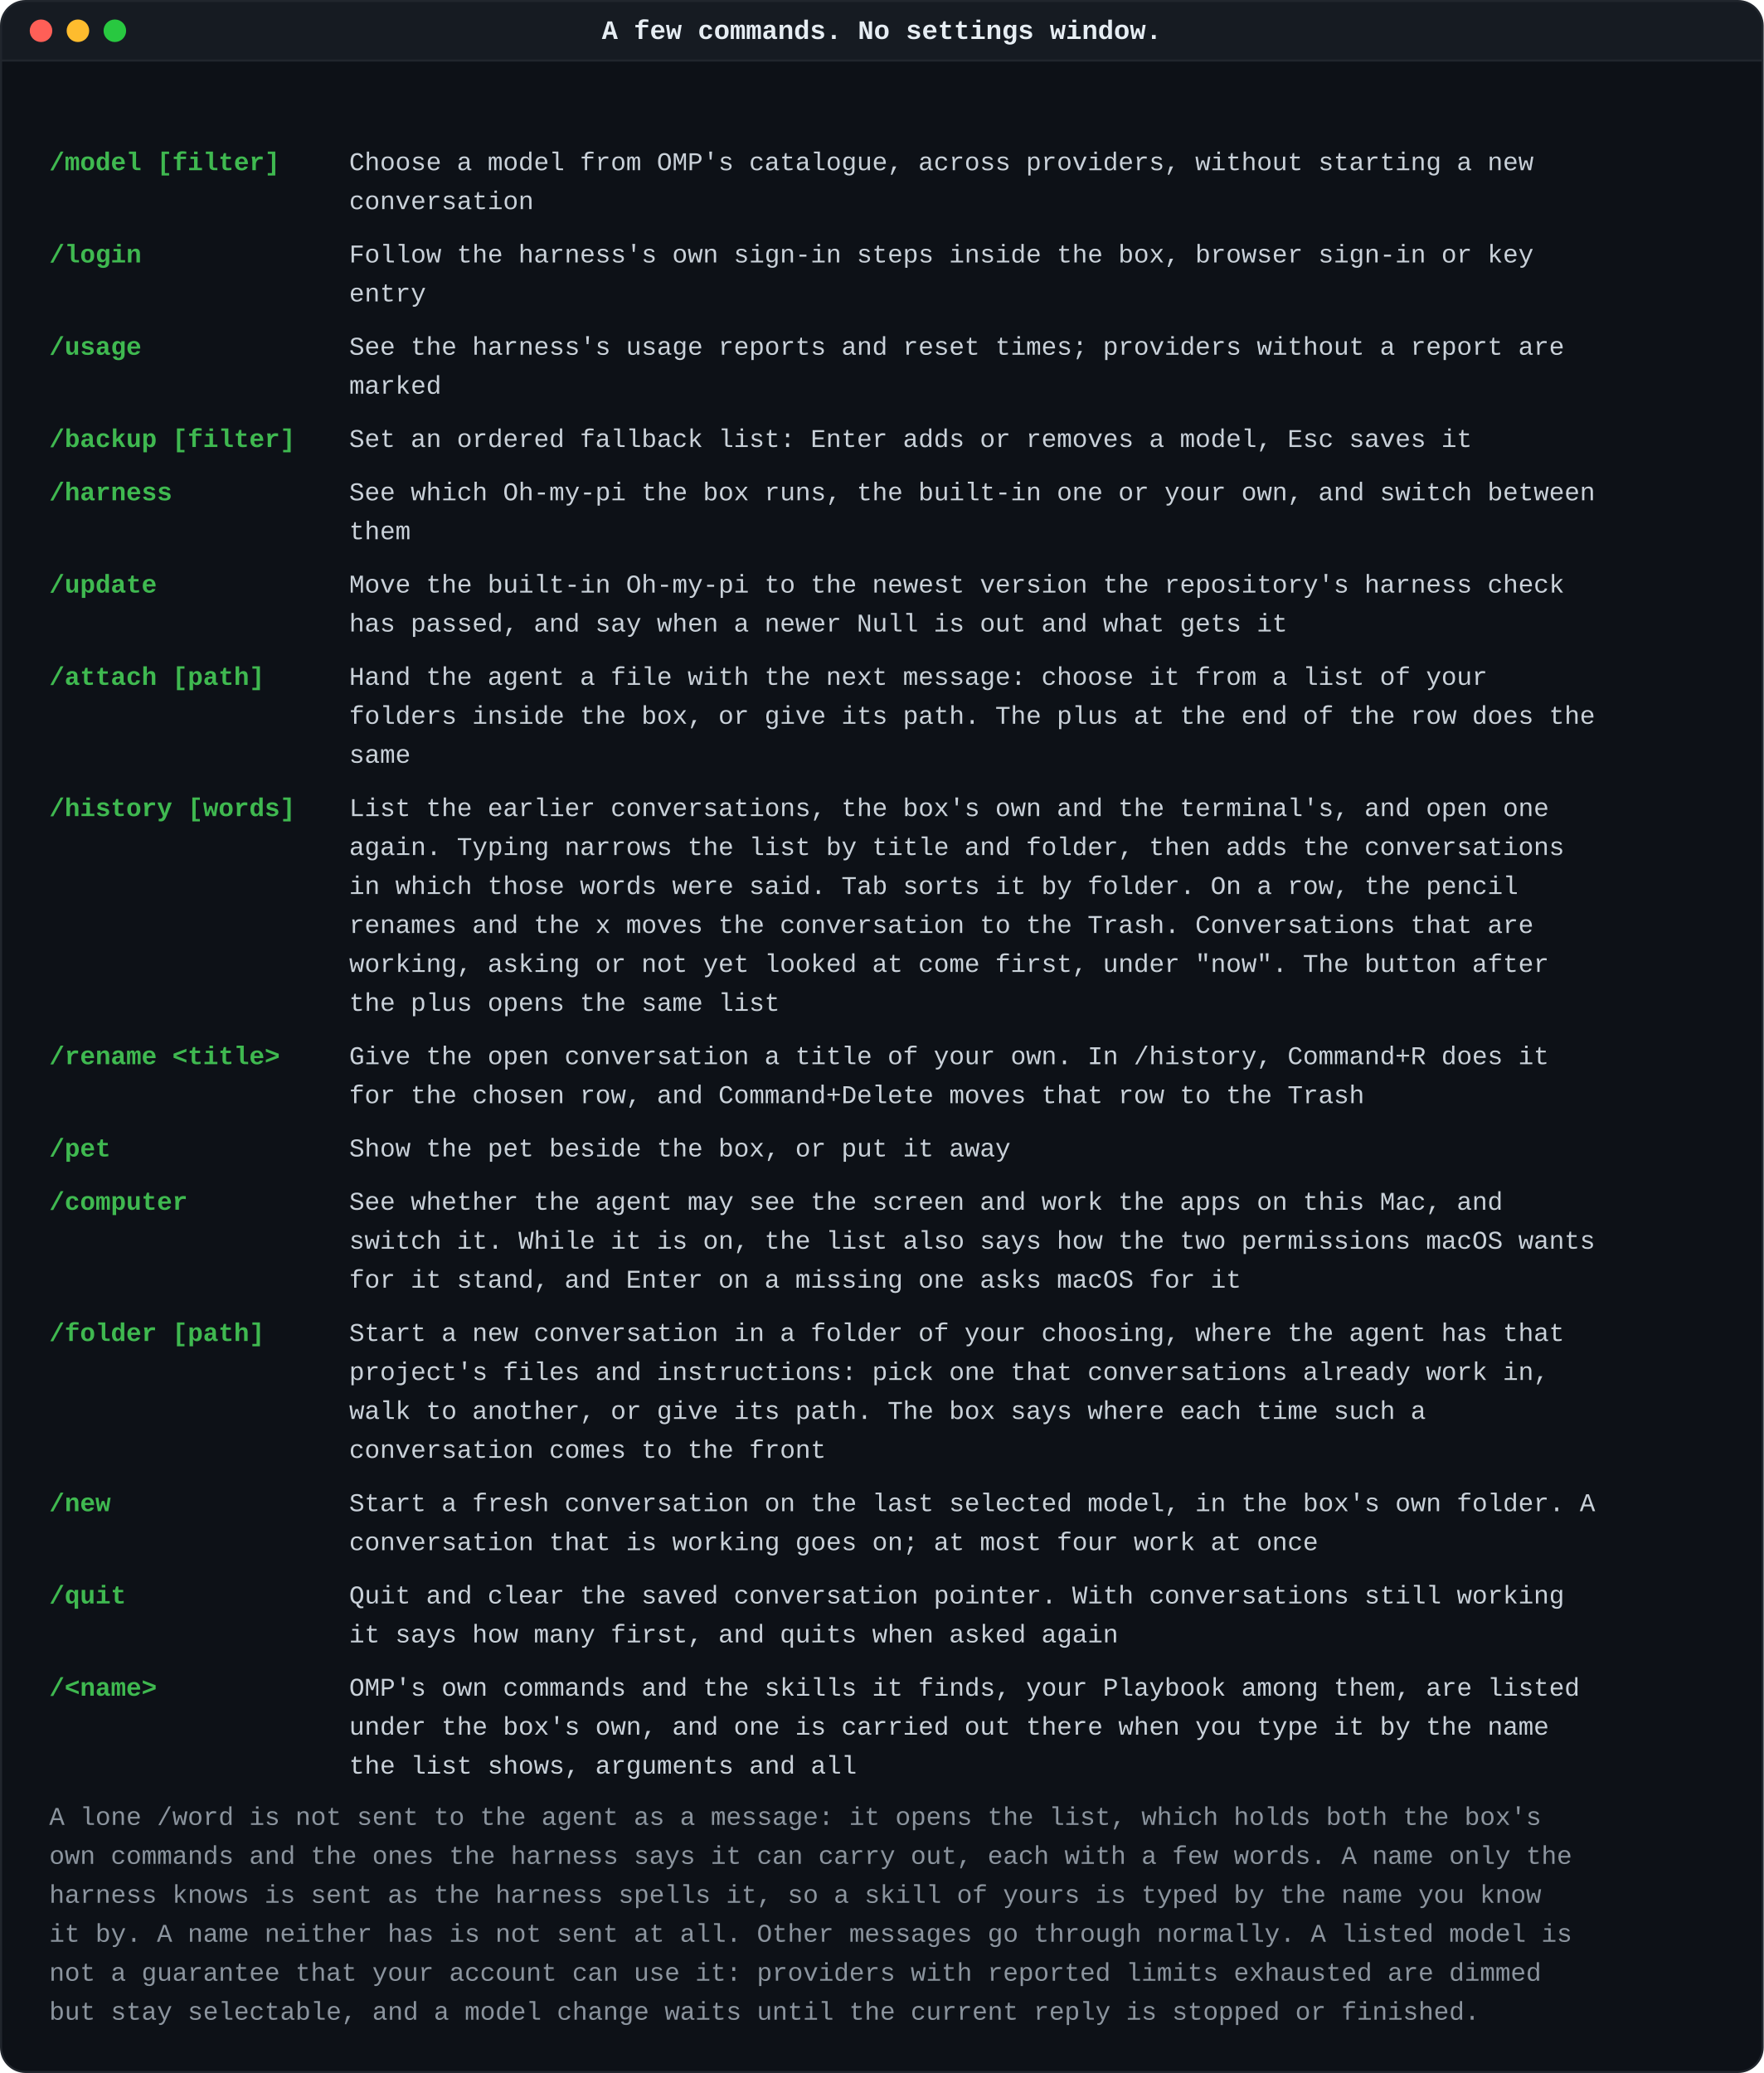
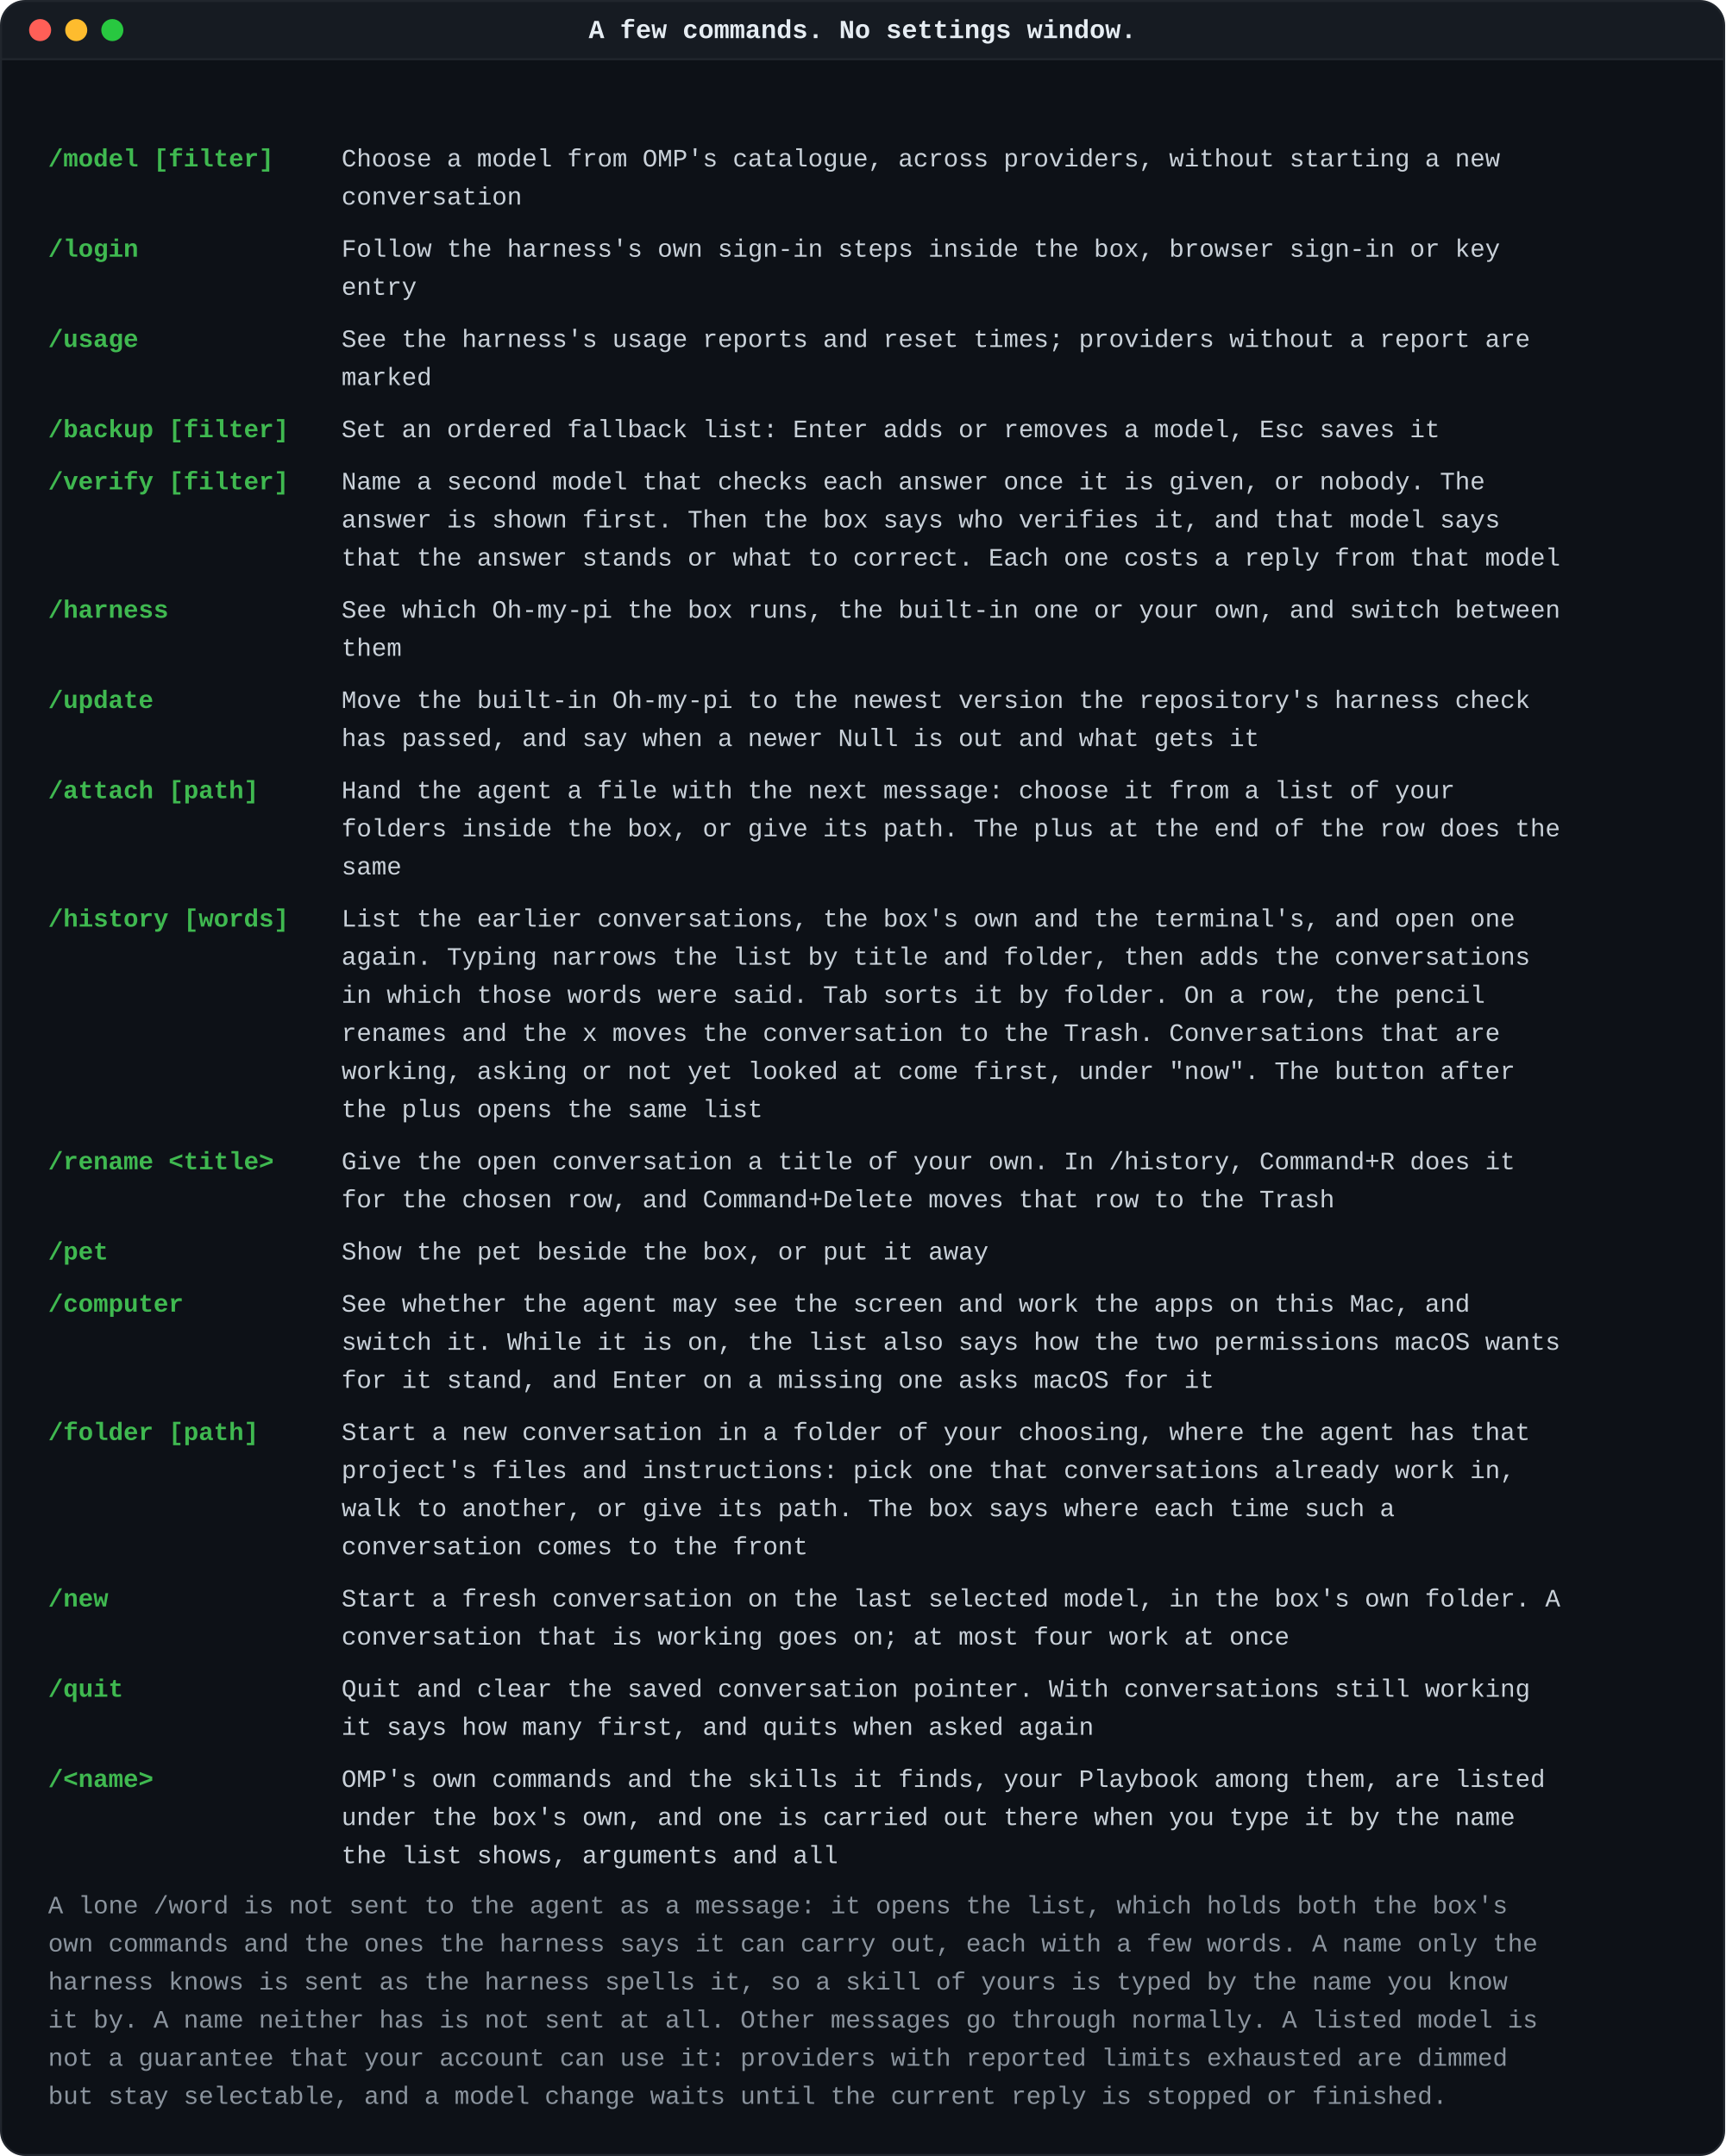
- <svg xmlns="http://www.w3.org/2000/svg" viewBox="0 0 860 1011" width="860" height="1011" fill="none" role="img" aria-label="A few commands. No settings window.. /model [filter]: Choose a model from OMP's catalogue, across providers, without starting a new conversation /login: Follow the harness's own sign-in steps inside the box, browser sign-in or key entry /usage: See the harness's usage reports and reset times; providers without a report are marked /backup [filter]: Set an ordered fallback list: Enter adds or removes a model, Esc saves it /harness: See which Oh-my-pi the box runs, the built-in one or your own, and switch between them /update: Move the built-in Oh-my-pi to the newest version the repository's harness check has passed, and say when a newer Null is out and what gets it /attach [path]: Hand the agent a file with the next message: choose it from a list of your folders inside the box, or give its path. The plus at the end of the row does the same /history [words]: List the earlier conversations, the box's own and the terminal's, and open one again. Typing narrows the list by title and folder, then adds the conversations in which those words were said. Tab sorts it by folder. On a row, the pencil renames and the x moves the conversation to the Trash. Conversations that are working, asking or not yet looked at come first, under &quot;now&quot;. The button after the plus opens the same list /rename &lt;title&gt;: Give the open conversation a title of your own. In /history, Command+R does it for the chosen row, and Command+Delete moves that row to the Trash /pet: Show the pet beside the box, or put it away /computer: See whether the agent may see the screen and work the apps on this Mac, and switch it. While it is on, the list also says how the two permissions macOS wants for it stand, and Enter on a missing one asks macOS for it /folder [path]: Start a new conversation in a folder of your choosing, where the agent has that project's files and instructions: pick one that conversations already work in, walk to another, or give its path. The box says where each time such a conversation comes to the front /new: Start a fresh conversation on the last selected model, in the box's own folder. A conversation that is working goes on; at most four work at once /quit: Quit and clear the saved conversation pointer. With conversations still working it says how many first, and quits when asked again /&lt;name&gt;: OMP's own commands and the skills it finds, your Playbook among them, are listed under the box's own, and one is carried out there when you type it by the name the list shows, arguments and all A lone /word is not sent to the agent as a message: it opens the list, which holds both the box's own commands and the ones the harness says it can carry out, each with a few words. A name only the harness knows is sent as the harness spells it, so a skill of yours is typed by the name you know it by. A name neither has is not sent at all. Other messages go through normally. A listed model is not a guarantee that your account can use it: providers with reported limits exhausted are dimmed but stay selectable, and a model change waits until the current reply is stopped or finished.">
+ <svg xmlns="http://www.w3.org/2000/svg" viewBox="0 0 860 1075" width="860" height="1075" fill="none" role="img" aria-label="A few commands. No settings window.. /model [filter]: Choose a model from OMP's catalogue, across providers, without starting a new conversation /login: Follow the harness's own sign-in steps inside the box, browser sign-in or key entry /usage: See the harness's usage reports and reset times; providers without a report are marked /backup [filter]: Set an ordered fallback list: Enter adds or removes a model, Esc saves it /verify [filter]: Name a second model that checks each answer once it is given, or nobody. The answer is shown first. Then the box says who verifies it, and that model says that the answer stands or what to correct. Each one costs a reply from that model /harness: See which Oh-my-pi the box runs, the built-in one or your own, and switch between them /update: Move the built-in Oh-my-pi to the newest version the repository's harness check has passed, and say when a newer Null is out and what gets it /attach [path]: Hand the agent a file with the next message: choose it from a list of your folders inside the box, or give its path. The plus at the end of the row does the same /history [words]: List the earlier conversations, the box's own and the terminal's, and open one again. Typing narrows the list by title and folder, then adds the conversations in which those words were said. Tab sorts it by folder. On a row, the pencil renames and the x moves the conversation to the Trash. Conversations that are working, asking or not yet looked at come first, under &quot;now&quot;. The button after the plus opens the same list /rename &lt;title&gt;: Give the open conversation a title of your own. In /history, Command+R does it for the chosen row, and Command+Delete moves that row to the Trash /pet: Show the pet beside the box, or put it away /computer: See whether the agent may see the screen and work the apps on this Mac, and switch it. While it is on, the list also says how the two permissions macOS wants for it stand, and Enter on a missing one asks macOS for it /folder [path]: Start a new conversation in a folder of your choosing, where the agent has that project's files and instructions: pick one that conversations already work in, walk to another, or give its path. The box says where each time such a conversation comes to the front /new: Start a fresh conversation on the last selected model, in the box's own folder. A conversation that is working goes on; at most four work at once /quit: Quit and clear the saved conversation pointer. With conversations still working it says how many first, and quits when asked again /&lt;name&gt;: OMP's own commands and the skills it finds, your Playbook among them, are listed under the box's own, and one is carried out there when you type it by the name the list shows, arguments and all A lone /word is not sent to the agent as a message: it opens the list, which holds both the box's own commands and the ones the harness says it can carry out, each with a few words. A name only the harness knows is sent as the harness spells it, so a skill of yours is typed by the name you know it by. A name neither has is not sent at all. Other messages go through normally. A listed model is not a guarantee that your account can use it: providers with reported limits exhausted are dimmed but stay selectable, and a model change waits until the current reply is stopped or finished.">
  <style>
    text { font-family: ui-monospace,SFMono-Regular,'SF Mono',Menlo,Consolas,'Liberation Mono',monospace; }
    .rise { animation: rise .35s ease-out both; }
    .fade { animation: fade .4s ease-out both; }
    .blink { animation: blink 1.1s steps(1) infinite; }
    @keyframes rise { from { opacity: 0; transform: translateY(4px); } }
    @keyframes fade { from { opacity: 0; } }
    @keyframes blink { 50% { opacity: 0; } }
    @keyframes hold { 0%, 99.9% { opacity: 1; } 100% { opacity: 0; } }
    @media (prefers-reduced-motion: reduce) { * { animation: none !important; } }
  </style>
  <clipPath id="win">
-     <rect x="0.5" y="0.5" width="859" height="1010" rx="12" />
+     <rect x="0.5" y="0.5" width="859" height="1074" rx="12" />
  </clipPath>
  <g clip-path="url(#win)">
-     <rect width="860" height="1011" fill="#0D1117" />
+     <rect width="860" height="1075" fill="#0D1117" />
    <rect width="860" height="30" fill="#161B22" />
    <path d="M0 29.5H860" stroke="#21262D" />
    <circle cx="20" cy="15.0" r="5.5" fill="#FF5F57" />
    <circle cx="38" cy="15.0" r="5.5" fill="#FEBC2E" />
    <circle cx="56" cy="15.0" r="5.5" fill="#28C840" />
    <text x="430.0" y="19.0" font-size="13" font-weight="600" fill="#E6EDF3" text-anchor="middle">A few commands. No settings window.</text>
    <text x="24" y="83.0" font-size="12.5" font-weight="700" fill="#3FB950">/model [filter]</text>
    <text x="170.25" y="83.0" font-size="12.5" fill="#C9D1D9">Choose a model from OMP's catalogue, across providers, without starting a new</text>
    <text x="170.25" y="102.0" font-size="12.5" fill="#C9D1D9">conversation</text>
    <text x="24" y="128.0" font-size="12.5" font-weight="700" fill="#3FB950">/login</text>
    <text x="170.25" y="128.0" font-size="12.5" fill="#C9D1D9">Follow the harness's own sign-in steps inside the box, browser sign-in or key</text>
    <text x="170.25" y="147.0" font-size="12.5" fill="#C9D1D9">entry</text>
    <text x="24" y="173.0" font-size="12.5" font-weight="700" fill="#3FB950">/usage</text>
    <text x="170.25" y="173.0" font-size="12.5" fill="#C9D1D9">See the harness's usage reports and reset times; providers without a report are</text>
    <text x="170.25" y="192.0" font-size="12.5" fill="#C9D1D9">marked</text>
    <text x="24" y="218.0" font-size="12.5" font-weight="700" fill="#3FB950">/backup [filter]</text>
    <text x="170.25" y="218.0" font-size="12.5" fill="#C9D1D9">Set an ordered fallback list: Enter adds or removes a model, Esc saves it</text>
-     <text x="24" y="244.0" font-size="12.5" font-weight="700" fill="#3FB950">/harness</text>
-     <text x="170.25" y="244.0" font-size="12.5" fill="#C9D1D9">See which Oh-my-pi the box runs, the built-in one or your own, and switch between</text>
-     <text x="170.25" y="263.0" font-size="12.5" fill="#C9D1D9">them</text>
-     <text x="24" y="289.0" font-size="12.5" font-weight="700" fill="#3FB950">/update</text>
-     <text x="170.25" y="289.0" font-size="12.5" fill="#C9D1D9">Move the built-in Oh-my-pi to the newest version the repository's harness check</text>
-     <text x="170.25" y="308.0" font-size="12.5" fill="#C9D1D9">has passed, and say when a newer Null is out and what gets it</text>
-     <text x="24" y="334.0" font-size="12.5" font-weight="700" fill="#3FB950">/attach [path]</text>
-     <text x="170.25" y="334.0" font-size="12.5" fill="#C9D1D9">Hand the agent a file with the next message: choose it from a list of your</text>
-     <text x="170.25" y="353.0" font-size="12.5" fill="#C9D1D9">folders inside the box, or give its path. The plus at the end of the row does the</text>
-     <text x="170.25" y="372.0" font-size="12.5" fill="#C9D1D9">same</text>
-     <text x="24" y="398.0" font-size="12.5" font-weight="700" fill="#3FB950">/history [words]</text>
-     <text x="170.25" y="398.0" font-size="12.5" fill="#C9D1D9">List the earlier conversations, the box's own and the terminal's, and open one</text>
-     <text x="170.25" y="417.0" font-size="12.5" fill="#C9D1D9">again. Typing narrows the list by title and folder, then adds the conversations</text>
-     <text x="170.25" y="436.0" font-size="12.5" fill="#C9D1D9">in which those words were said. Tab sorts it by folder. On a row, the pencil</text>
-     <text x="170.25" y="455.0" font-size="12.5" fill="#C9D1D9">renames and the x moves the conversation to the Trash. Conversations that are</text>
-     <text x="170.25" y="474.0" font-size="12.5" fill="#C9D1D9">working, asking or not yet looked at come first, under "now". The button after</text>
-     <text x="170.25" y="493.0" font-size="12.5" fill="#C9D1D9">the plus opens the same list</text>
-     <text x="24" y="519.0" font-size="12.5" font-weight="700" fill="#3FB950">/rename &lt;title&gt;</text>
-     <text x="170.25" y="519.0" font-size="12.5" fill="#C9D1D9">Give the open conversation a title of your own. In /history, Command+R does it</text>
-     <text x="170.25" y="538.0" font-size="12.5" fill="#C9D1D9">for the chosen row, and Command+Delete moves that row to the Trash</text>
-     <text x="24" y="564.0" font-size="12.5" font-weight="700" fill="#3FB950">/pet</text>
-     <text x="170.25" y="564.0" font-size="12.5" fill="#C9D1D9">Show the pet beside the box, or put it away</text>
-     <text x="24" y="590.0" font-size="12.5" font-weight="700" fill="#3FB950">/computer</text>
-     <text x="170.25" y="590.0" font-size="12.5" fill="#C9D1D9">See whether the agent may see the screen and work the apps on this Mac, and</text>
-     <text x="170.25" y="609.0" font-size="12.5" fill="#C9D1D9">switch it. While it is on, the list also says how the two permissions macOS wants</text>
-     <text x="170.25" y="628.0" font-size="12.5" fill="#C9D1D9">for it stand, and Enter on a missing one asks macOS for it</text>
-     <text x="24" y="654.0" font-size="12.5" font-weight="700" fill="#3FB950">/folder [path]</text>
-     <text x="170.25" y="654.0" font-size="12.5" fill="#C9D1D9">Start a new conversation in a folder of your choosing, where the agent has that</text>
-     <text x="170.25" y="673.0" font-size="12.5" fill="#C9D1D9">project's files and instructions: pick one that conversations already work in,</text>
-     <text x="170.25" y="692.0" font-size="12.5" fill="#C9D1D9">walk to another, or give its path. The box says where each time such a</text>
-     <text x="170.25" y="711.0" font-size="12.5" fill="#C9D1D9">conversation comes to the front</text>
-     <text x="24" y="737.0" font-size="12.5" font-weight="700" fill="#3FB950">/new</text>
-     <text x="170.25" y="737.0" font-size="12.5" fill="#C9D1D9">Start a fresh conversation on the last selected model, in the box's own folder. A</text>
-     <text x="170.25" y="756.0" font-size="12.5" fill="#C9D1D9">conversation that is working goes on; at most four work at once</text>
-     <text x="24" y="782.0" font-size="12.5" font-weight="700" fill="#3FB950">/quit</text>
-     <text x="170.25" y="782.0" font-size="12.5" fill="#C9D1D9">Quit and clear the saved conversation pointer. With conversations still working</text>
-     <text x="170.25" y="801.0" font-size="12.5" fill="#C9D1D9">it says how many first, and quits when asked again</text>
-     <text x="24" y="827.0" font-size="12.5" font-weight="700" fill="#3FB950">/&lt;name&gt;</text>
-     <text x="170.25" y="827.0" font-size="12.5" fill="#C9D1D9">OMP's own commands and the skills it finds, your Playbook among them, are listed</text>
-     <text x="170.25" y="846.0" font-size="12.5" fill="#C9D1D9">under the box's own, and one is carried out there when you type it by the name</text>
-     <text x="170.25" y="865.0" font-size="12.5" fill="#C9D1D9">the list shows, arguments and all</text>
-     <text x="24" y="890.0" font-size="12.5" fill="#8B949E">A lone /word is not sent to the agent as a message: it opens the list, which holds both the box's</text>
-     <text x="24" y="909.0" font-size="12.5" fill="#8B949E">own commands and the ones the harness says it can carry out, each with a few words. A name only the</text>
-     <text x="24" y="928.0" font-size="12.5" fill="#8B949E">harness knows is sent as the harness spells it, so a skill of yours is typed by the name you know</text>
-     <text x="24" y="947.0" font-size="12.5" fill="#8B949E">it by. A name neither has is not sent at all. Other messages go through normally. A listed model is</text>
-     <text x="24" y="966.0" font-size="12.5" fill="#8B949E">not a guarantee that your account can use it: providers with reported limits exhausted are dimmed</text>
-     <text x="24" y="985.0" font-size="12.5" fill="#8B949E">but stay selectable, and a model change waits until the current reply is stopped or finished.</text>
+     <text x="24" y="244.0" font-size="12.5" font-weight="700" fill="#3FB950">/verify [filter]</text>
+     <text x="170.25" y="244.0" font-size="12.5" fill="#C9D1D9">Name a second model that checks each answer once it is given, or nobody. The</text>
+     <text x="170.25" y="263.0" font-size="12.5" fill="#C9D1D9">answer is shown first. Then the box says who verifies it, and that model says</text>
+     <text x="170.25" y="282.0" font-size="12.5" fill="#C9D1D9">that the answer stands or what to correct. Each one costs a reply from that model</text>
+     <text x="24" y="308.0" font-size="12.5" font-weight="700" fill="#3FB950">/harness</text>
+     <text x="170.25" y="308.0" font-size="12.5" fill="#C9D1D9">See which Oh-my-pi the box runs, the built-in one or your own, and switch between</text>
+     <text x="170.25" y="327.0" font-size="12.5" fill="#C9D1D9">them</text>
+     <text x="24" y="353.0" font-size="12.5" font-weight="700" fill="#3FB950">/update</text>
+     <text x="170.25" y="353.0" font-size="12.5" fill="#C9D1D9">Move the built-in Oh-my-pi to the newest version the repository's harness check</text>
+     <text x="170.25" y="372.0" font-size="12.5" fill="#C9D1D9">has passed, and say when a newer Null is out and what gets it</text>
+     <text x="24" y="398.0" font-size="12.5" font-weight="700" fill="#3FB950">/attach [path]</text>
+     <text x="170.25" y="398.0" font-size="12.5" fill="#C9D1D9">Hand the agent a file with the next message: choose it from a list of your</text>
+     <text x="170.25" y="417.0" font-size="12.5" fill="#C9D1D9">folders inside the box, or give its path. The plus at the end of the row does the</text>
+     <text x="170.25" y="436.0" font-size="12.5" fill="#C9D1D9">same</text>
+     <text x="24" y="462.0" font-size="12.5" font-weight="700" fill="#3FB950">/history [words]</text>
+     <text x="170.25" y="462.0" font-size="12.5" fill="#C9D1D9">List the earlier conversations, the box's own and the terminal's, and open one</text>
+     <text x="170.25" y="481.0" font-size="12.5" fill="#C9D1D9">again. Typing narrows the list by title and folder, then adds the conversations</text>
+     <text x="170.25" y="500.0" font-size="12.5" fill="#C9D1D9">in which those words were said. Tab sorts it by folder. On a row, the pencil</text>
+     <text x="170.25" y="519.0" font-size="12.5" fill="#C9D1D9">renames and the x moves the conversation to the Trash. Conversations that are</text>
+     <text x="170.25" y="538.0" font-size="12.5" fill="#C9D1D9">working, asking or not yet looked at come first, under "now". The button after</text>
+     <text x="170.25" y="557.0" font-size="12.5" fill="#C9D1D9">the plus opens the same list</text>
+     <text x="24" y="583.0" font-size="12.5" font-weight="700" fill="#3FB950">/rename &lt;title&gt;</text>
+     <text x="170.25" y="583.0" font-size="12.5" fill="#C9D1D9">Give the open conversation a title of your own. In /history, Command+R does it</text>
+     <text x="170.25" y="602.0" font-size="12.5" fill="#C9D1D9">for the chosen row, and Command+Delete moves that row to the Trash</text>
+     <text x="24" y="628.0" font-size="12.5" font-weight="700" fill="#3FB950">/pet</text>
+     <text x="170.25" y="628.0" font-size="12.5" fill="#C9D1D9">Show the pet beside the box, or put it away</text>
+     <text x="24" y="654.0" font-size="12.5" font-weight="700" fill="#3FB950">/computer</text>
+     <text x="170.25" y="654.0" font-size="12.5" fill="#C9D1D9">See whether the agent may see the screen and work the apps on this Mac, and</text>
+     <text x="170.25" y="673.0" font-size="12.5" fill="#C9D1D9">switch it. While it is on, the list also says how the two permissions macOS wants</text>
+     <text x="170.25" y="692.0" font-size="12.5" fill="#C9D1D9">for it stand, and Enter on a missing one asks macOS for it</text>
+     <text x="24" y="718.0" font-size="12.5" font-weight="700" fill="#3FB950">/folder [path]</text>
+     <text x="170.25" y="718.0" font-size="12.5" fill="#C9D1D9">Start a new conversation in a folder of your choosing, where the agent has that</text>
+     <text x="170.25" y="737.0" font-size="12.5" fill="#C9D1D9">project's files and instructions: pick one that conversations already work in,</text>
+     <text x="170.25" y="756.0" font-size="12.5" fill="#C9D1D9">walk to another, or give its path. The box says where each time such a</text>
+     <text x="170.25" y="775.0" font-size="12.5" fill="#C9D1D9">conversation comes to the front</text>
+     <text x="24" y="801.0" font-size="12.5" font-weight="700" fill="#3FB950">/new</text>
+     <text x="170.25" y="801.0" font-size="12.5" fill="#C9D1D9">Start a fresh conversation on the last selected model, in the box's own folder. A</text>
+     <text x="170.25" y="820.0" font-size="12.5" fill="#C9D1D9">conversation that is working goes on; at most four work at once</text>
+     <text x="24" y="846.0" font-size="12.5" font-weight="700" fill="#3FB950">/quit</text>
+     <text x="170.25" y="846.0" font-size="12.5" fill="#C9D1D9">Quit and clear the saved conversation pointer. With conversations still working</text>
+     <text x="170.25" y="865.0" font-size="12.5" fill="#C9D1D9">it says how many first, and quits when asked again</text>
+     <text x="24" y="891.0" font-size="12.5" font-weight="700" fill="#3FB950">/&lt;name&gt;</text>
+     <text x="170.25" y="891.0" font-size="12.5" fill="#C9D1D9">OMP's own commands and the skills it finds, your Playbook among them, are listed</text>
+     <text x="170.25" y="910.0" font-size="12.5" fill="#C9D1D9">under the box's own, and one is carried out there when you type it by the name</text>
+     <text x="170.25" y="929.0" font-size="12.5" fill="#C9D1D9">the list shows, arguments and all</text>
+     <text x="24" y="954.0" font-size="12.5" fill="#8B949E">A lone /word is not sent to the agent as a message: it opens the list, which holds both the box's</text>
+     <text x="24" y="973.0" font-size="12.5" fill="#8B949E">own commands and the ones the harness says it can carry out, each with a few words. A name only the</text>
+     <text x="24" y="992.0" font-size="12.5" fill="#8B949E">harness knows is sent as the harness spells it, so a skill of yours is typed by the name you know</text>
+     <text x="24" y="1011.0" font-size="12.5" fill="#8B949E">it by. A name neither has is not sent at all. Other messages go through normally. A listed model is</text>
+     <text x="24" y="1030.0" font-size="12.5" fill="#8B949E">not a guarantee that your account can use it: providers with reported limits exhausted are dimmed</text>
+     <text x="24" y="1049.0" font-size="12.5" fill="#8B949E">but stay selectable, and a model change waits until the current reply is stopped or finished.</text>
  </g>
-   <rect x="0.5" y="0.5" width="859" height="1010" rx="12" stroke="#21262D" />
+   <rect x="0.5" y="0.5" width="859" height="1074" rx="12" stroke="#21262D" />
</svg>
